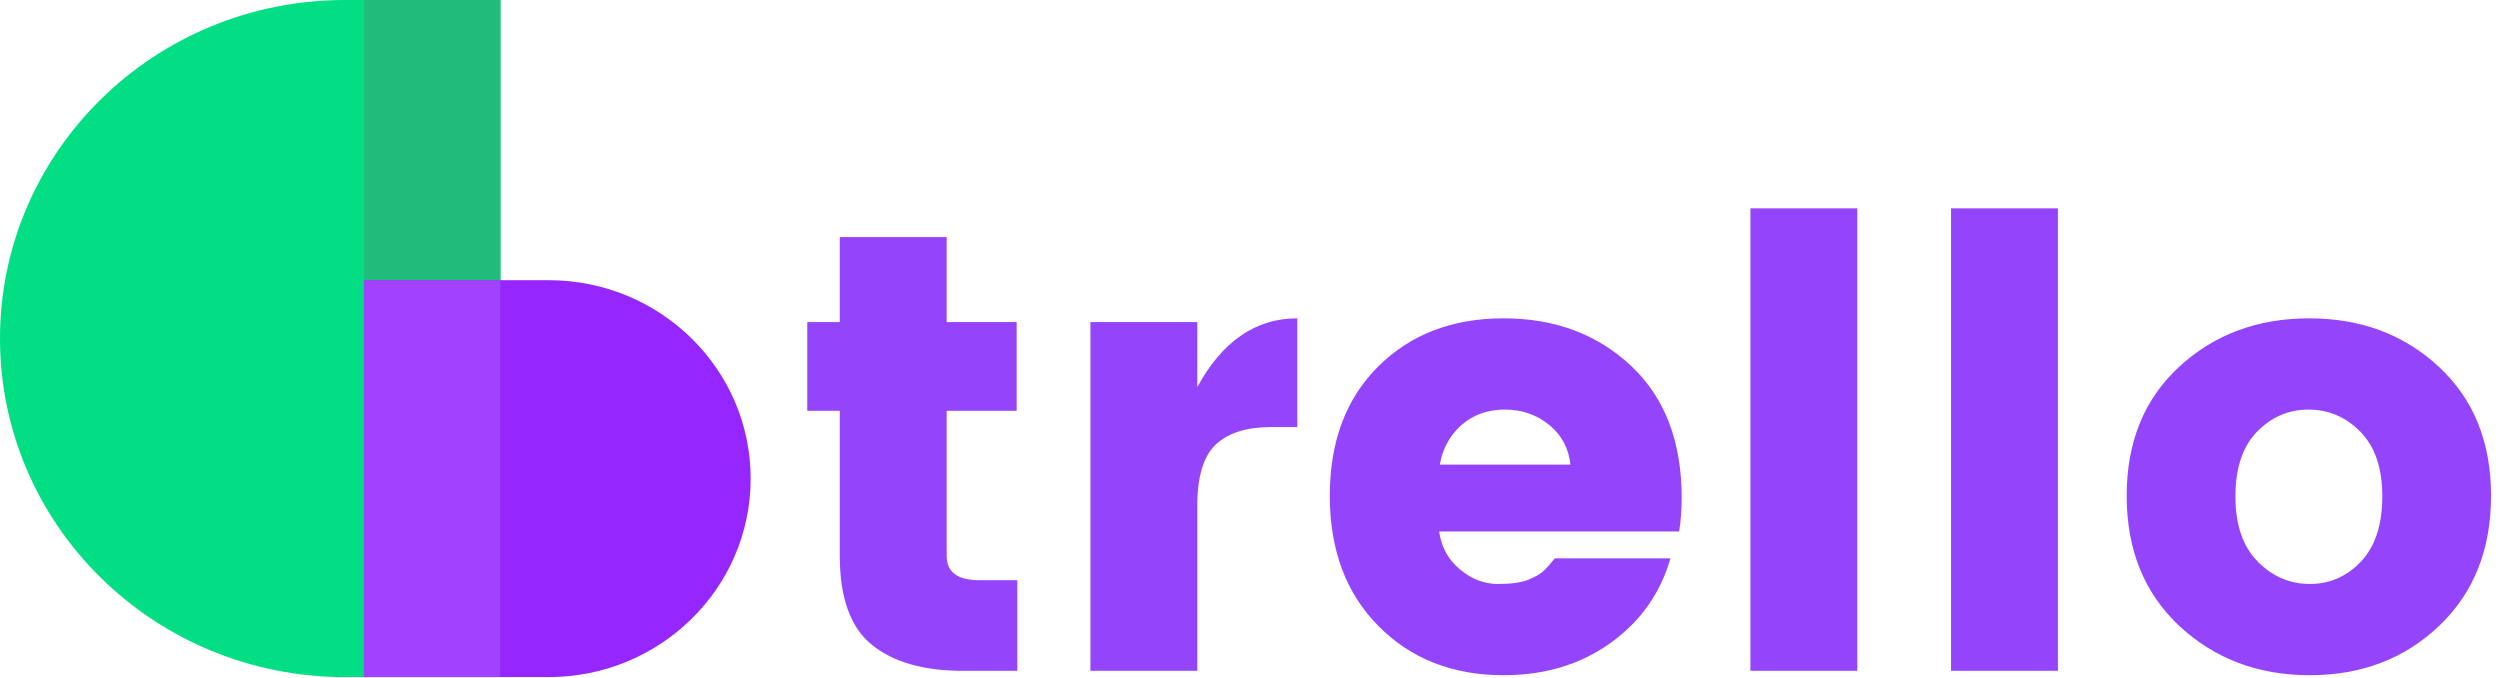
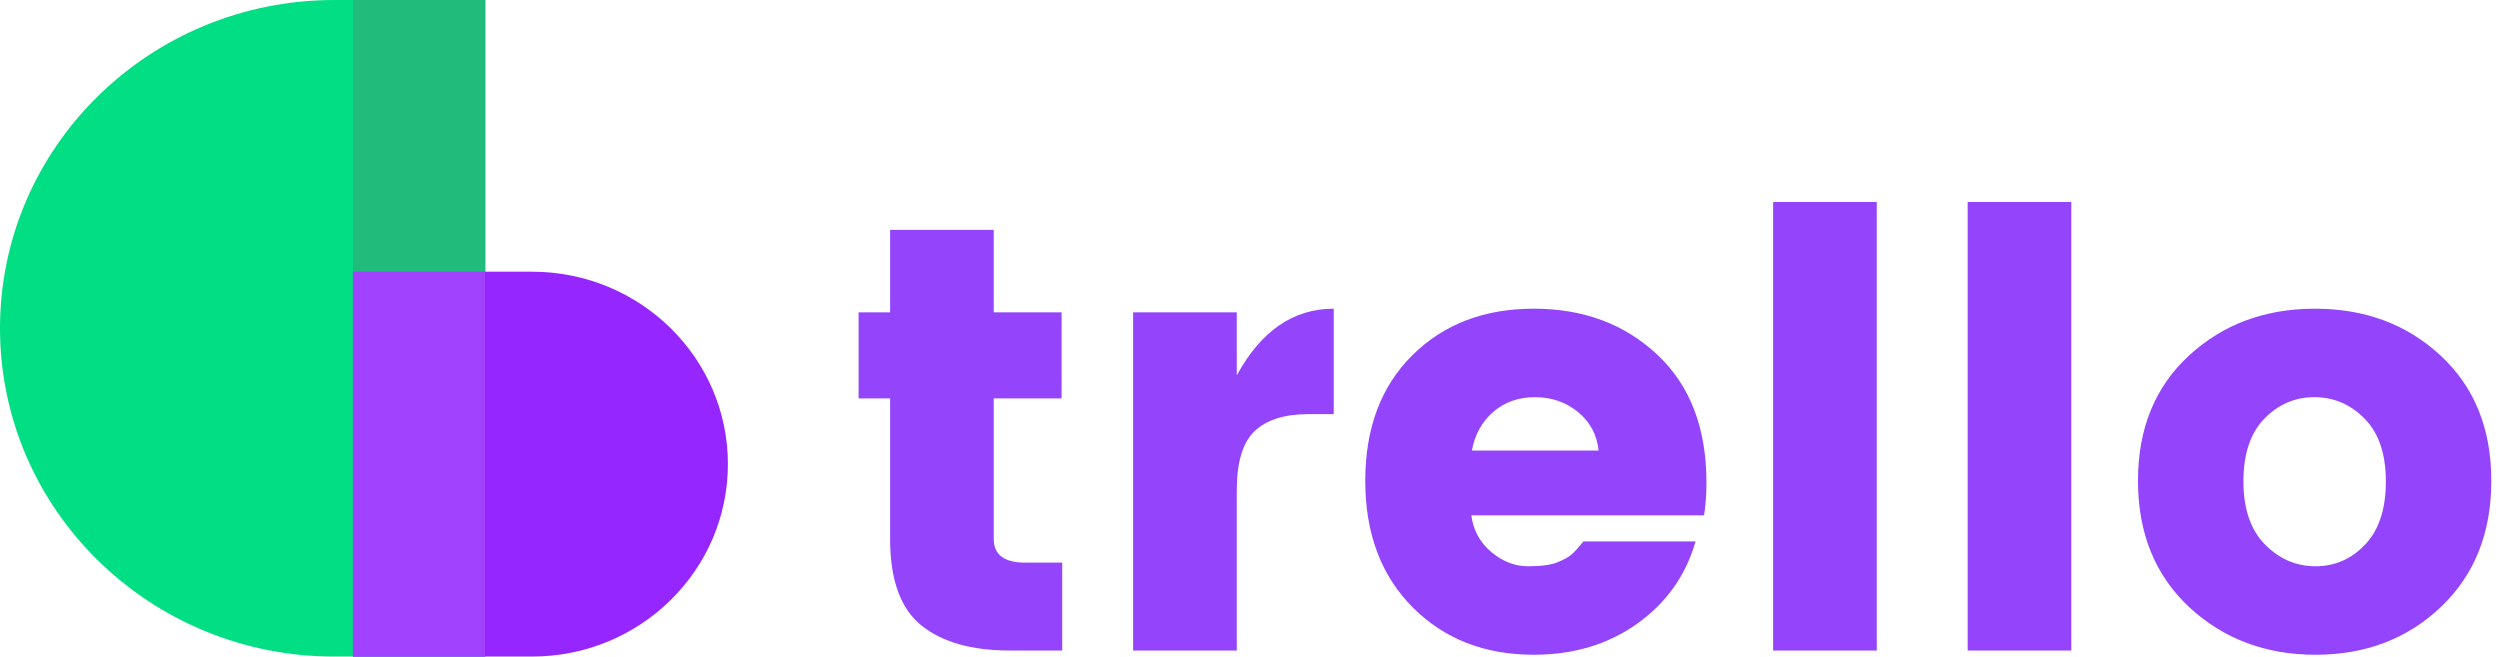
- <svg xmlns="http://www.w3.org/2000/svg" width="96px" height="26px" viewBox="0 0 96 26" version="1.1">
+ <svg xmlns="http://www.w3.org/2000/svg" width="99px" height="26px" viewBox="0 0 99 26" version="1.1">
  <g id="Page-1" stroke="none" stroke-width="1" fill="none" fill-rule="evenodd">
    <g id="trello-2" fill-rule="nonzero">
      <g id="logo-mini">
        <path d="M8.00000002e-07,-5.32907052e-15 L5.978,-5.32907052e-15 C13.29,-6.64796034e-15 19.217,5.82 19.217,13 L19.217,13 C19.217,20.18 13.29,26 5.978,26 L8.00000002e-07,26 L8.00000002e-07,-5.32907052e-15 Z" id="Rectangle-Copy-4" fill="#02DE84" transform="translate(9.608496, 13) scale(-1, 1) translate(-9.608496, -13) " />
        <path d="M13.976,10.759 L21.065,10.759 C25.351,10.759 28.825,14.171 28.825,18.379 L28.825,18.379 C28.825,22.588 25.351,26 21.065,26 L13.976,26 L13.976,10.759 Z" id="Rectangle-Copy-5" fill="#8200FF" opacity="0.851" />
        <rect id="Rectangle-Copy-6" fill="#21BB7C" x="13.976" y="0" width="5.241" height="10.759" />
        <rect id="Rectangle-Copy-7" fill="#A042FF" x="13.976" y="10.759" width="5.241" height="15.241" />
      </g>
-       <path d="M37.6,22.28 L39.064,22.28 L39.064,25.76 L36.976,25.76 C35.472,25.76 34.308,25.428 33.484,24.764 C32.66,24.1 32.248,22.96 32.248,21.344 L32.248,15.776 L31,15.776 L31,12.368 L32.248,12.368 L32.248,9.104 L36.352,9.104 L36.352,12.368 L39.04,12.368 L39.04,15.776 L36.352,15.776 L36.352,21.344 C36.352,21.968 36.768,22.28 37.6,22.28 Z M45.976,12.368 L45.976,14.864 C46.936,13.104 48.216,12.224 49.816,12.224 L49.816,16.4 L48.808,16.4 C47.864,16.4 47.156,16.624 46.684,17.072 C46.212,17.52 45.976,18.304 45.976,19.424 L45.976,25.76 L41.872,25.76 L41.872,12.368 L45.976,12.368 Z M57.736,25.928 C55.784,25.928 54.184,25.3 52.936,24.044 C51.688,22.788 51.064,21.12 51.064,19.04 C51.064,16.96 51.684,15.304 52.924,14.072 C54.164,12.84 55.768,12.224 57.736,12.224 C59.704,12.224 61.336,12.832 62.632,14.048 C63.928,15.264 64.576,16.952 64.576,19.112 C64.576,19.576 64.544,20.008 64.48,20.408 L55.264,20.408 C55.344,21 55.608,21.484 56.056,21.86 C56.504,22.236 56.988,22.424 57.508,22.424 C58.028,22.424 58.416,22.372 58.672,22.268 C58.928,22.164 59.116,22.06 59.236,21.956 C59.356,21.852 59.512,21.68 59.704,21.44 L64.144,21.44 C63.76,22.784 62.992,23.868 61.84,24.692 C60.688,25.516 59.32,25.928 57.736,25.928 Z M60.304,17.84 C60.24,17.216 59.968,16.708 59.488,16.316 C59.008,15.924 58.44,15.728 57.784,15.728 C57.128,15.728 56.576,15.924 56.128,16.316 C55.68,16.708 55.4,17.216 55.288,17.84 L60.304,17.84 Z M67.216,25.76 L67.216,8 L71.32,8 L71.32,25.76 L67.216,25.76 Z M74.92,25.76 L74.92,8 L79.024,8 L79.024,25.76 L74.92,25.76 Z M90.664,21.56 C91.208,20.984 91.48,20.152 91.48,19.064 C91.48,17.976 91.2,17.148 90.64,16.58 C90.08,16.012 89.416,15.728 88.648,15.728 C87.88,15.728 87.22,16.012 86.668,16.58 C86.116,17.148 85.84,17.976 85.84,19.064 C85.84,20.152 86.124,20.984 86.692,21.56 C87.26,22.136 87.928,22.424 88.696,22.424 C89.464,22.424 90.12,22.136 90.664,21.56 Z M83.68,24.032 C82.336,22.768 81.664,21.104 81.664,19.04 C81.664,16.976 82.336,15.324 83.68,14.084 C85.024,12.844 86.688,12.224 88.672,12.224 C90.656,12.224 92.316,12.844 93.652,14.084 C94.988,15.324 95.656,16.976 95.656,19.04 C95.656,21.104 94.992,22.768 93.664,24.032 C92.336,25.296 90.68,25.928 88.696,25.928 C86.712,25.928 85.04,25.296 83.68,24.032 Z" id="trello" fill="#9445FB" />
+       <path d="M40.6,22.28 L42.064,22.28 L42.064,25.76 L39.976,25.76 C38.472,25.76 37.308,25.428 36.484,24.764 C35.66,24.1 35.248,22.96 35.248,21.344 L35.248,15.776 L34,15.776 L34,12.368 L35.248,12.368 L35.248,9.104 L39.352,9.104 L39.352,12.368 L42.04,12.368 L42.04,15.776 L39.352,15.776 L39.352,21.344 C39.352,21.968 39.768,22.28 40.6,22.28 Z M48.976,12.368 L48.976,14.864 C49.936,13.104 51.216,12.224 52.816,12.224 L52.816,16.4 L51.808,16.4 C50.864,16.4 50.156,16.624 49.684,17.072 C49.212,17.52 48.976,18.304 48.976,19.424 L48.976,25.76 L44.872,25.76 L44.872,12.368 L48.976,12.368 Z M60.736,25.928 C58.784,25.928 57.184,25.3 55.936,24.044 C54.688,22.788 54.064,21.12 54.064,19.04 C54.064,16.96 54.684,15.304 55.924,14.072 C57.164,12.84 58.768,12.224 60.736,12.224 C62.704,12.224 64.336,12.832 65.632,14.048 C66.928,15.264 67.576,16.952 67.576,19.112 C67.576,19.576 67.544,20.008 67.48,20.408 L58.264,20.408 C58.344,21 58.608,21.484 59.056,21.86 C59.504,22.236 59.988,22.424 60.508,22.424 C61.028,22.424 61.416,22.372 61.672,22.268 C61.928,22.164 62.116,22.06 62.236,21.956 C62.356,21.852 62.512,21.68 62.704,21.44 L67.144,21.44 C66.76,22.784 65.992,23.868 64.84,24.692 C63.688,25.516 62.32,25.928 60.736,25.928 Z M63.304,17.84 C63.24,17.216 62.968,16.708 62.488,16.316 C62.008,15.924 61.44,15.728 60.784,15.728 C60.128,15.728 59.576,15.924 59.128,16.316 C58.68,16.708 58.4,17.216 58.288,17.84 L63.304,17.84 Z M70.216,25.76 L70.216,8 L74.32,8 L74.32,25.76 L70.216,25.76 Z M77.92,25.76 L77.92,8 L82.024,8 L82.024,25.76 L77.92,25.76 Z M93.664,21.56 C94.208,20.984 94.48,20.152 94.48,19.064 C94.48,17.976 94.2,17.148 93.64,16.58 C93.08,16.012 92.416,15.728 91.648,15.728 C90.88,15.728 90.22,16.012 89.668,16.58 C89.116,17.148 88.84,17.976 88.84,19.064 C88.84,20.152 89.124,20.984 89.692,21.56 C90.26,22.136 90.928,22.424 91.696,22.424 C92.464,22.424 93.12,22.136 93.664,21.56 Z M86.68,24.032 C85.336,22.768 84.664,21.104 84.664,19.04 C84.664,16.976 85.336,15.324 86.68,14.084 C88.024,12.844 89.688,12.224 91.672,12.224 C93.656,12.224 95.316,12.844 96.652,14.084 C97.988,15.324 98.656,16.976 98.656,19.04 C98.656,21.104 97.992,22.768 96.664,24.032 C95.336,25.296 93.68,25.928 91.696,25.928 C89.712,25.928 88.04,25.296 86.68,24.032 Z" id="trello" fill="#9445FB" />
    </g>
  </g>
</svg>
